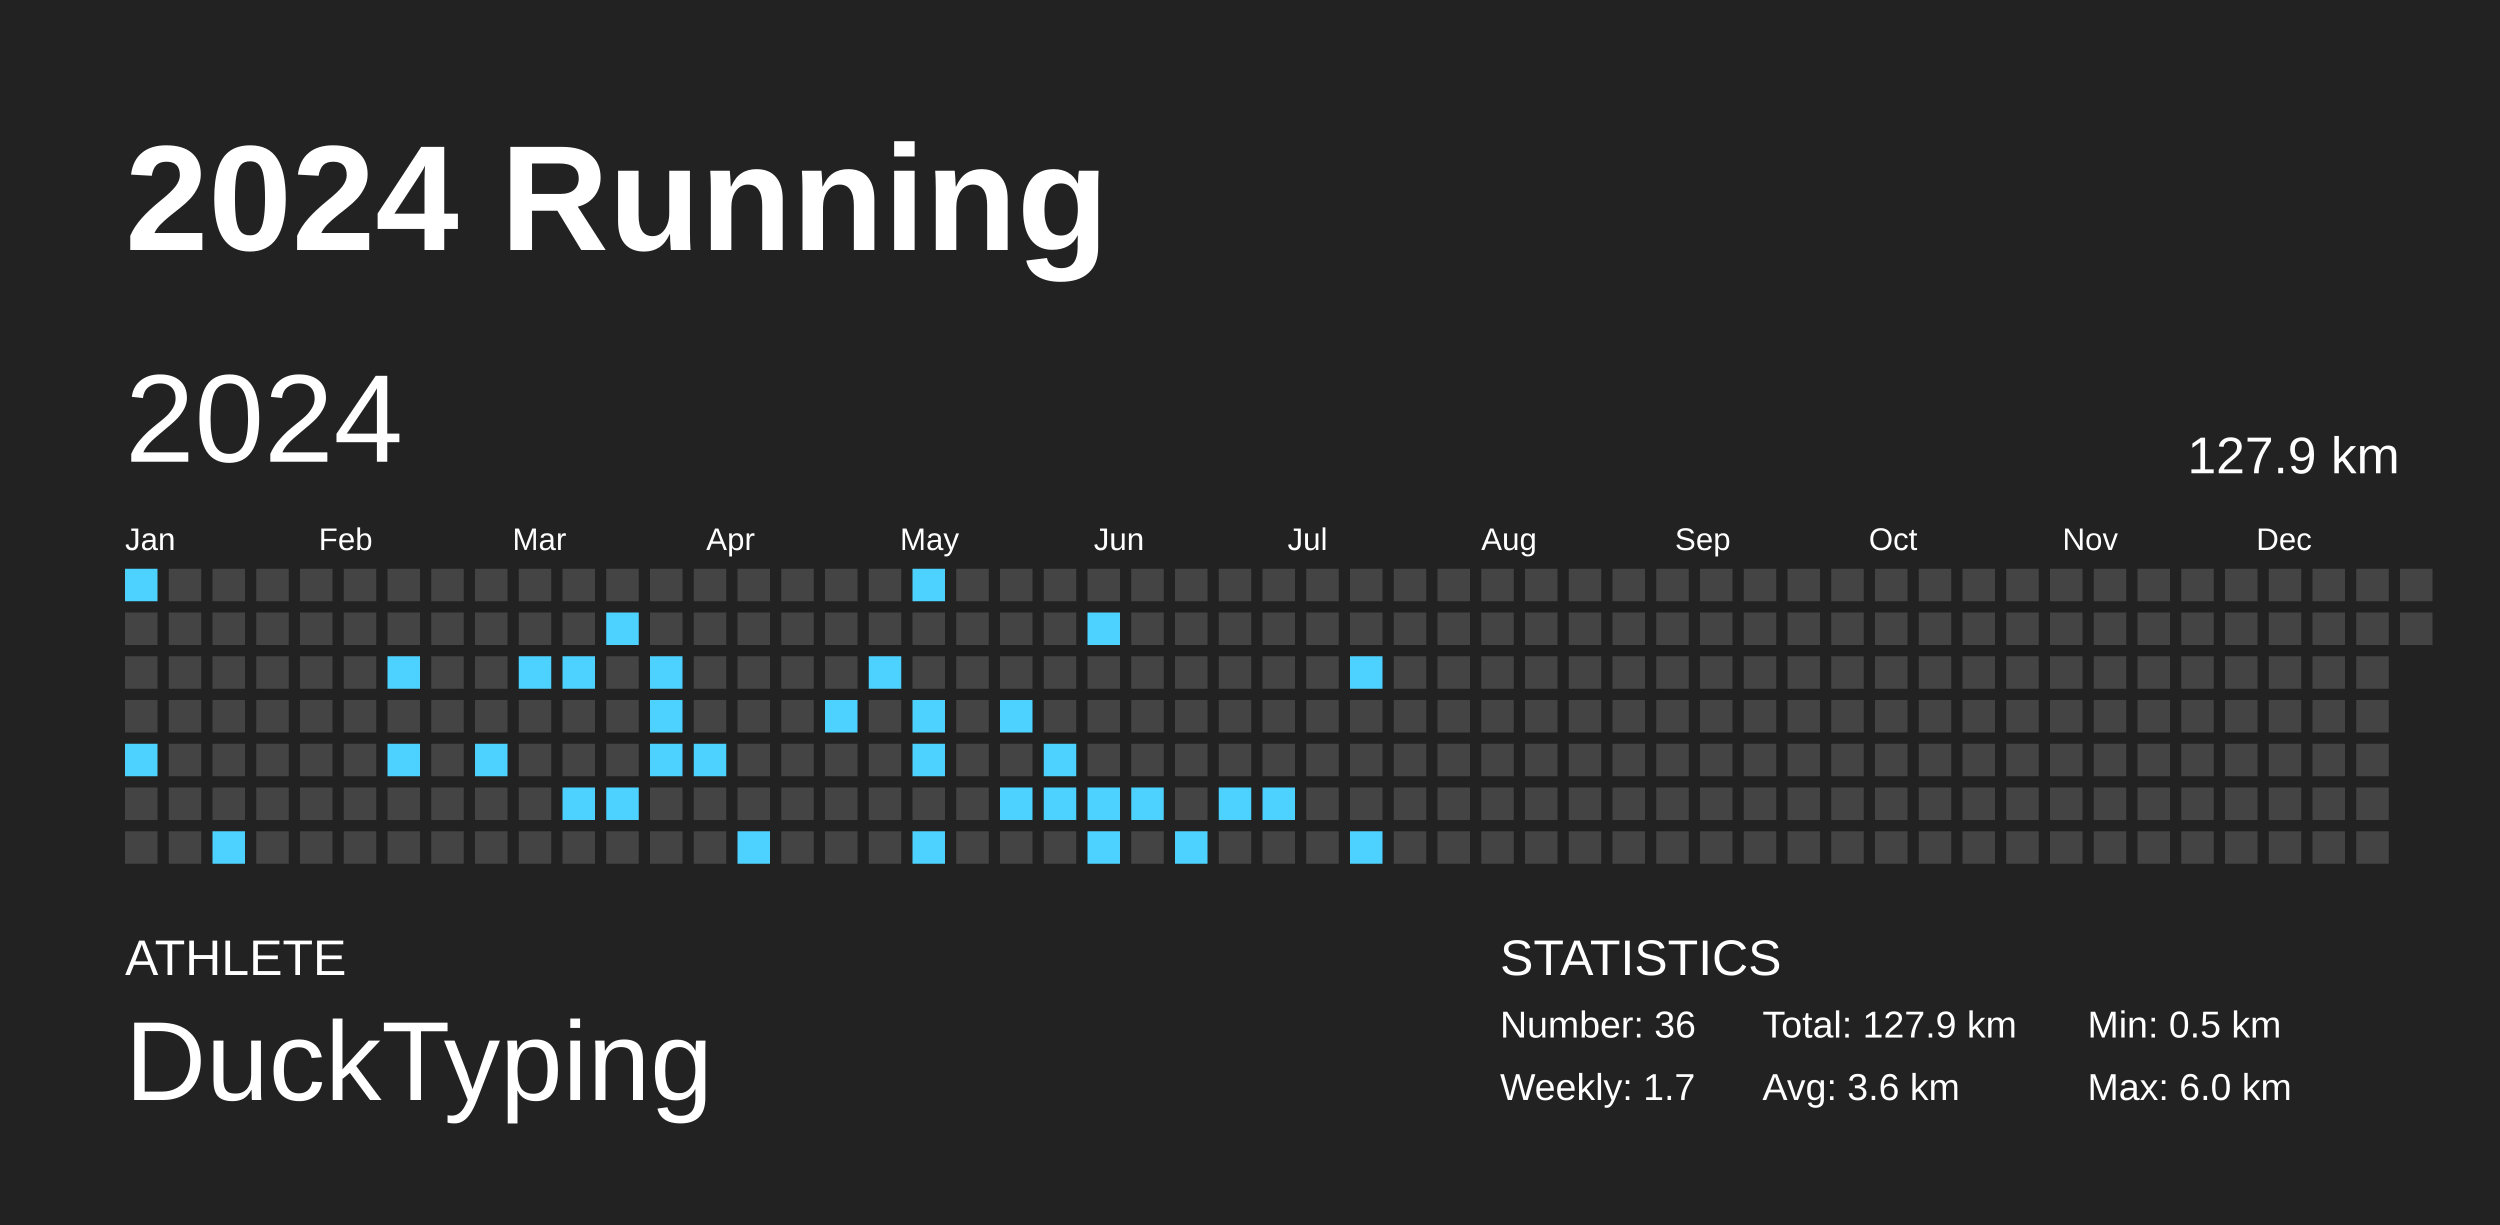
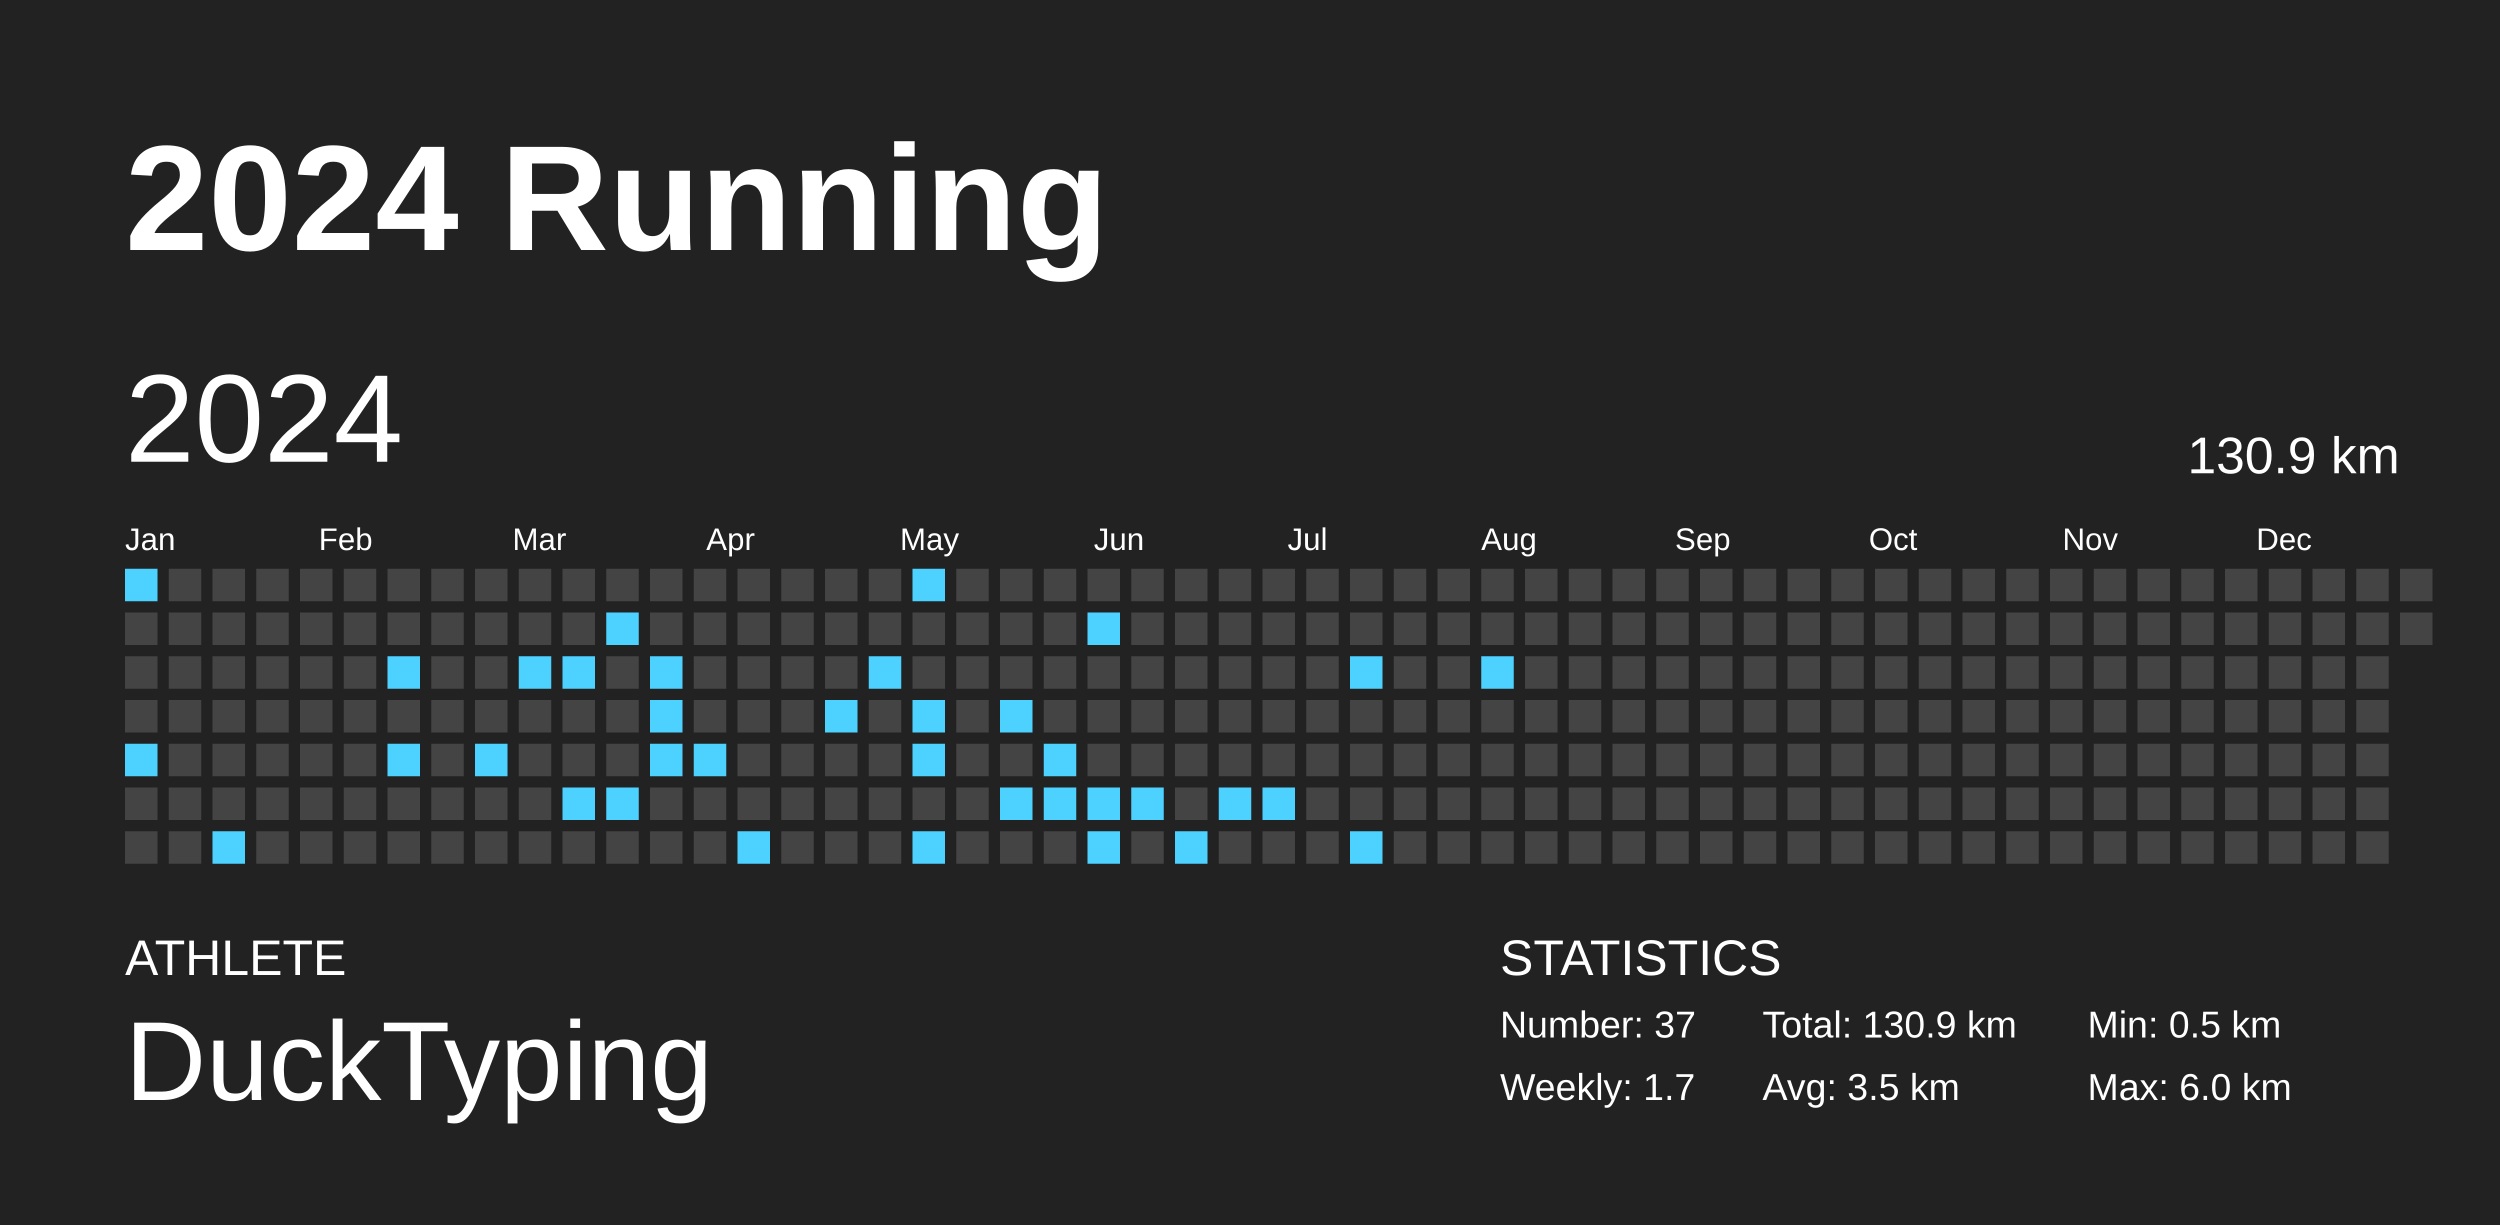
<svg xmlns="http://www.w3.org/2000/svg" baseProfile="full" height="98mm" version="1.1" viewBox="0,0,200,98" width="200mm">
  <defs />
  <rect fill="#222222" height="98" width="200" x="0" y="0" />
  <text fill="#FFFFFF" style="font-size:12px; font-family:Arial; font-weight:bold;" x="10" y="20">2024 Running</text>
  <text fill="#FFFFFF" style="font-size:4px; font-family:Arial" x="10" y="78">ATHLETE</text>
  <text fill="#FFFFFF" style="font-size:9px; font-family:Arial" x="10" y="88">DuckTyping</text>
  <text fill="#FFFFFF" style="font-size:4px; font-family:Arial" x="120" y="78">STATISTICS</text>
-   <text fill="#FFFFFF" style="font-size:3px; font-family:Arial" x="120" y="83">Number: 36</text>
+   <text fill="#FFFFFF" style="font-size:3px; font-family:Arial" x="120" y="83">Number: 37</text>
  <text fill="#FFFFFF" style="font-size:3px; font-family:Arial" x="120" y="88">Weekly: 1.7</text>
-   <text fill="#FFFFFF" style="font-size:3px; font-family:Arial" x="141" y="83">Total: 127.9 km</text>
-   <text fill="#FFFFFF" style="font-size:3px; font-family:Arial" x="141" y="88">Avg: 3.6 km</text>
+   <text fill="#FFFFFF" style="font-size:3px; font-family:Arial" x="141" y="83">Total: 130.9 km</text>
+   <text fill="#FFFFFF" style="font-size:3px; font-family:Arial" x="141" y="88">Avg: 3.5 km</text>
  <text fill="#FFFFFF" style="font-size:3px; font-family:Arial" x="167" y="83">Min: 0.5 km</text>
  <text fill="#FFFFFF" style="font-size:3px; font-family:Arial" x="167" y="88">Max: 6.0 km</text>
  <text dominant-baseline="hanging" fill="#FFFFFF" style="font-size:10.0px; font-family:Arial;" x="10" y="30">2024</text>
-   <text dominant-baseline="hanging" fill="#FFFFFF" style="font-size:4.125px; font-family:Arial;" x="175" y="35">127.9 km</text>
+   <text dominant-baseline="hanging" fill="#FFFFFF" style="font-size:4.125px; font-family:Arial;" x="175" y="35">130.9 km</text>
  <text fill="#FFFFFF" style="font-size:2.5px; font-family:Arial" x="10.0" y="44">Jan</text>
  <text fill="#FFFFFF" style="font-size:2.5px; font-family:Arial" x="25.5" y="44">Feb</text>
  <text fill="#FFFFFF" style="font-size:2.5px; font-family:Arial" x="41.0" y="44">Mar</text>
  <text fill="#FFFFFF" style="font-size:2.5px; font-family:Arial" x="56.5" y="44">Apr</text>
  <text fill="#FFFFFF" style="font-size:2.5px; font-family:Arial" x="72.0" y="44">May</text>
  <text fill="#FFFFFF" style="font-size:2.5px; font-family:Arial" x="87.5" y="44">Jun</text>
  <text fill="#FFFFFF" style="font-size:2.5px; font-family:Arial" x="103.0" y="44">Jul</text>
  <text fill="#FFFFFF" style="font-size:2.5px; font-family:Arial" x="118.5" y="44">Aug</text>
  <text fill="#FFFFFF" style="font-size:2.5px; font-family:Arial" x="134.0" y="44">Sep</text>
  <text fill="#FFFFFF" style="font-size:2.5px; font-family:Arial" x="149.5" y="44">Oct</text>
  <text fill="#FFFFFF" style="font-size:2.5px; font-family:Arial" x="165.0" y="44">Nov</text>
  <text fill="#FFFFFF" style="font-size:2.5px; font-family:Arial" x="180.5" y="44">Dec</text>
  <rect fill="#4dd2ff" height="2.6" width="2.6" x="10.0" y="45.5" />
  <rect fill="#444444" height="2.6" width="2.6" x="10.0" y="49.0" />
  <rect fill="#444444" height="2.6" width="2.6" x="10.0" y="52.5" />
  <rect fill="#444444" height="2.6" width="2.6" x="10.0" y="56.0" />
  <rect fill="#4dd2ff" height="2.6" width="2.6" x="10.0" y="59.5" />
  <rect fill="#444444" height="2.6" width="2.6" x="10.0" y="63.0" />
  <rect fill="#444444" height="2.6" width="2.6" x="10.0" y="66.5" />
  <rect fill="#444444" height="2.6" width="2.6" x="13.5" y="45.5" />
  <rect fill="#444444" height="2.6" width="2.6" x="13.5" y="49.0" />
  <rect fill="#444444" height="2.6" width="2.6" x="13.5" y="52.5" />
  <rect fill="#444444" height="2.6" width="2.6" x="13.5" y="56.0" />
  <rect fill="#444444" height="2.6" width="2.6" x="13.5" y="59.5" />
  <rect fill="#444444" height="2.6" width="2.6" x="13.5" y="63.0" />
  <rect fill="#444444" height="2.6" width="2.6" x="13.5" y="66.5" />
  <rect fill="#444444" height="2.6" width="2.6" x="17.0" y="45.5" />
  <rect fill="#444444" height="2.6" width="2.6" x="17.0" y="49.0" />
  <rect fill="#444444" height="2.6" width="2.6" x="17.0" y="52.5" />
  <rect fill="#444444" height="2.6" width="2.6" x="17.0" y="56.0" />
  <rect fill="#444444" height="2.6" width="2.6" x="17.0" y="59.5" />
  <rect fill="#444444" height="2.6" width="2.6" x="17.0" y="63.0" />
  <rect fill="#4dd2ff" height="2.6" width="2.6" x="17.0" y="66.5" />
  <rect fill="#444444" height="2.6" width="2.6" x="20.5" y="45.5" />
  <rect fill="#444444" height="2.6" width="2.6" x="20.5" y="49.0" />
  <rect fill="#444444" height="2.6" width="2.6" x="20.5" y="52.5" />
  <rect fill="#444444" height="2.6" width="2.6" x="20.5" y="56.0" />
  <rect fill="#444444" height="2.6" width="2.6" x="20.5" y="59.5" />
  <rect fill="#444444" height="2.6" width="2.6" x="20.5" y="63.0" />
  <rect fill="#444444" height="2.6" width="2.6" x="20.5" y="66.5" />
  <rect fill="#444444" height="2.6" width="2.6" x="24.0" y="45.5" />
  <rect fill="#444444" height="2.6" width="2.6" x="24.0" y="49.0" />
  <rect fill="#444444" height="2.6" width="2.6" x="24.0" y="52.5" />
  <rect fill="#444444" height="2.6" width="2.6" x="24.0" y="56.0" />
  <rect fill="#444444" height="2.6" width="2.6" x="24.0" y="59.5" />
  <rect fill="#444444" height="2.6" width="2.6" x="24.0" y="63.0" />
  <rect fill="#444444" height="2.6" width="2.6" x="24.0" y="66.5" />
  <rect fill="#444444" height="2.6" width="2.6" x="27.5" y="45.5" />
  <rect fill="#444444" height="2.6" width="2.6" x="27.5" y="49.0" />
  <rect fill="#444444" height="2.6" width="2.6" x="27.5" y="52.5" />
  <rect fill="#444444" height="2.6" width="2.6" x="27.5" y="56.0" />
  <rect fill="#444444" height="2.6" width="2.6" x="27.5" y="59.5" />
  <rect fill="#444444" height="2.6" width="2.6" x="27.5" y="63.0" />
  <rect fill="#444444" height="2.6" width="2.6" x="27.5" y="66.5" />
  <rect fill="#444444" height="2.6" width="2.6" x="31.0" y="45.5" />
  <rect fill="#444444" height="2.6" width="2.6" x="31.0" y="49.0" />
  <rect fill="#4dd2ff" height="2.6" width="2.6" x="31.0" y="52.5" />
  <rect fill="#444444" height="2.6" width="2.6" x="31.0" y="56.0" />
  <rect fill="#4dd2ff" height="2.6" width="2.6" x="31.0" y="59.5" />
  <rect fill="#444444" height="2.6" width="2.6" x="31.0" y="63.0" />
  <rect fill="#444444" height="2.6" width="2.6" x="31.0" y="66.5" />
  <rect fill="#444444" height="2.6" width="2.6" x="34.5" y="45.5" />
  <rect fill="#444444" height="2.6" width="2.6" x="34.5" y="49.0" />
  <rect fill="#444444" height="2.6" width="2.6" x="34.5" y="52.5" />
  <rect fill="#444444" height="2.6" width="2.6" x="34.5" y="56.0" />
  <rect fill="#444444" height="2.6" width="2.6" x="34.5" y="59.5" />
  <rect fill="#444444" height="2.6" width="2.6" x="34.5" y="63.0" />
  <rect fill="#444444" height="2.6" width="2.6" x="34.5" y="66.5" />
  <rect fill="#444444" height="2.6" width="2.6" x="38.0" y="45.5" />
  <rect fill="#444444" height="2.6" width="2.6" x="38.0" y="49.0" />
  <rect fill="#444444" height="2.6" width="2.6" x="38.0" y="52.5" />
  <rect fill="#444444" height="2.6" width="2.6" x="38.0" y="56.0" />
  <rect fill="#4dd2ff" height="2.6" width="2.6" x="38.0" y="59.5" />
  <rect fill="#444444" height="2.6" width="2.6" x="38.0" y="63.0" />
  <rect fill="#444444" height="2.6" width="2.6" x="38.0" y="66.5" />
  <rect fill="#444444" height="2.6" width="2.6" x="41.5" y="45.5" />
  <rect fill="#444444" height="2.6" width="2.6" x="41.5" y="49.0" />
  <rect fill="#4dd2ff" height="2.6" width="2.6" x="41.5" y="52.5" />
  <rect fill="#444444" height="2.6" width="2.6" x="41.5" y="56.0" />
  <rect fill="#444444" height="2.6" width="2.6" x="41.5" y="59.5" />
  <rect fill="#444444" height="2.6" width="2.6" x="41.5" y="63.0" />
  <rect fill="#444444" height="2.6" width="2.6" x="41.5" y="66.5" />
  <rect fill="#444444" height="2.6" width="2.6" x="45.0" y="45.5" />
  <rect fill="#444444" height="2.6" width="2.6" x="45.0" y="49.0" />
  <rect fill="#4dd2ff" height="2.6" width="2.6" x="45.0" y="52.5" />
  <rect fill="#444444" height="2.6" width="2.6" x="45.0" y="56.0" />
  <rect fill="#444444" height="2.6" width="2.6" x="45.0" y="59.5" />
  <rect fill="#4dd2ff" height="2.6" width="2.6" x="45.0" y="63.0" />
  <rect fill="#444444" height="2.6" width="2.6" x="45.0" y="66.5" />
  <rect fill="#444444" height="2.6" width="2.6" x="48.5" y="45.5" />
  <rect fill="#4dd2ff" height="2.6" width="2.6" x="48.5" y="49.0" />
  <rect fill="#444444" height="2.6" width="2.6" x="48.5" y="52.5" />
  <rect fill="#444444" height="2.6" width="2.6" x="48.5" y="56.0" />
  <rect fill="#444444" height="2.6" width="2.6" x="48.5" y="59.5" />
  <rect fill="#4dd2ff" height="2.6" width="2.6" x="48.5" y="63.0" />
  <rect fill="#444444" height="2.6" width="2.6" x="48.5" y="66.5" />
  <rect fill="#444444" height="2.6" width="2.6" x="52.0" y="45.5" />
  <rect fill="#444444" height="2.6" width="2.6" x="52.0" y="49.0" />
  <rect fill="#4dd2ff" height="2.6" width="2.6" x="52.0" y="52.5" />
  <rect fill="#4dd2ff" height="2.6" width="2.6" x="52.0" y="56.0" />
  <rect fill="#4dd2ff" height="2.6" width="2.6" x="52.0" y="59.5" />
  <rect fill="#444444" height="2.6" width="2.6" x="52.0" y="63.0" />
  <rect fill="#444444" height="2.6" width="2.6" x="52.0" y="66.5" />
  <rect fill="#444444" height="2.6" width="2.6" x="55.5" y="45.5" />
  <rect fill="#444444" height="2.6" width="2.6" x="55.5" y="49.0" />
  <rect fill="#444444" height="2.6" width="2.6" x="55.5" y="52.5" />
  <rect fill="#444444" height="2.6" width="2.6" x="55.5" y="56.0" />
  <rect fill="#4dd2ff" height="2.6" width="2.6" x="55.5" y="59.5" />
  <rect fill="#444444" height="2.6" width="2.6" x="55.5" y="63.0" />
  <rect fill="#444444" height="2.6" width="2.6" x="55.5" y="66.5" />
  <rect fill="#444444" height="2.6" width="2.6" x="59.0" y="45.5" />
  <rect fill="#444444" height="2.6" width="2.6" x="59.0" y="49.0" />
  <rect fill="#444444" height="2.6" width="2.6" x="59.0" y="52.5" />
  <rect fill="#444444" height="2.6" width="2.6" x="59.0" y="56.0" />
  <rect fill="#444444" height="2.6" width="2.6" x="59.0" y="59.5" />
  <rect fill="#444444" height="2.6" width="2.6" x="59.0" y="63.0" />
  <rect fill="#4dd2ff" height="2.6" width="2.6" x="59.0" y="66.5" />
  <rect fill="#444444" height="2.6" width="2.6" x="62.5" y="45.5" />
  <rect fill="#444444" height="2.6" width="2.6" x="62.5" y="49.0" />
  <rect fill="#444444" height="2.6" width="2.6" x="62.5" y="52.5" />
  <rect fill="#444444" height="2.6" width="2.6" x="62.5" y="56.0" />
  <rect fill="#444444" height="2.6" width="2.6" x="62.5" y="59.5" />
  <rect fill="#444444" height="2.6" width="2.6" x="62.5" y="63.0" />
  <rect fill="#444444" height="2.6" width="2.6" x="62.5" y="66.5" />
  <rect fill="#444444" height="2.6" width="2.6" x="66.0" y="45.5" />
  <rect fill="#444444" height="2.6" width="2.6" x="66.0" y="49.0" />
  <rect fill="#444444" height="2.6" width="2.6" x="66.0" y="52.5" />
  <rect fill="#4dd2ff" height="2.6" width="2.6" x="66.0" y="56.0" />
  <rect fill="#444444" height="2.6" width="2.6" x="66.0" y="59.5" />
  <rect fill="#444444" height="2.6" width="2.6" x="66.0" y="63.0" />
  <rect fill="#444444" height="2.6" width="2.6" x="66.0" y="66.5" />
  <rect fill="#444444" height="2.6" width="2.6" x="69.5" y="45.5" />
  <rect fill="#444444" height="2.6" width="2.6" x="69.5" y="49.0" />
  <rect fill="#4dd2ff" height="2.6" width="2.6" x="69.5" y="52.5" />
  <rect fill="#444444" height="2.6" width="2.6" x="69.5" y="56.0" />
  <rect fill="#444444" height="2.6" width="2.6" x="69.5" y="59.5" />
  <rect fill="#444444" height="2.6" width="2.6" x="69.5" y="63.0" />
  <rect fill="#444444" height="2.6" width="2.6" x="69.5" y="66.5" />
  <rect fill="#4dd2ff" height="2.6" width="2.6" x="73.0" y="45.5" />
  <rect fill="#444444" height="2.6" width="2.6" x="73.0" y="49.0" />
  <rect fill="#444444" height="2.6" width="2.6" x="73.0" y="52.5" />
  <rect fill="#4dd2ff" height="2.6" width="2.6" x="73.0" y="56.0" />
  <rect fill="#4dd2ff" height="2.6" width="2.6" x="73.0" y="59.5" />
  <rect fill="#444444" height="2.6" width="2.6" x="73.0" y="63.0" />
  <rect fill="#4dd2ff" height="2.6" width="2.6" x="73.0" y="66.5" />
  <rect fill="#444444" height="2.6" width="2.6" x="76.5" y="45.5" />
  <rect fill="#444444" height="2.6" width="2.6" x="76.5" y="49.0" />
  <rect fill="#444444" height="2.6" width="2.6" x="76.5" y="52.5" />
  <rect fill="#444444" height="2.6" width="2.6" x="76.5" y="56.0" />
  <rect fill="#444444" height="2.6" width="2.6" x="76.5" y="59.5" />
  <rect fill="#444444" height="2.6" width="2.6" x="76.5" y="63.0" />
  <rect fill="#444444" height="2.6" width="2.6" x="76.5" y="66.5" />
  <rect fill="#444444" height="2.6" width="2.6" x="80.0" y="45.5" />
  <rect fill="#444444" height="2.6" width="2.6" x="80.0" y="49.0" />
  <rect fill="#444444" height="2.6" width="2.6" x="80.0" y="52.5" />
  <rect fill="#4dd2ff" height="2.6" width="2.6" x="80.0" y="56.0" />
  <rect fill="#444444" height="2.6" width="2.6" x="80.0" y="59.5" />
  <rect fill="#4dd2ff" height="2.6" width="2.6" x="80.0" y="63.0" />
  <rect fill="#444444" height="2.6" width="2.6" x="80.0" y="66.5" />
  <rect fill="#444444" height="2.6" width="2.6" x="83.5" y="45.5" />
  <rect fill="#444444" height="2.6" width="2.6" x="83.5" y="49.0" />
  <rect fill="#444444" height="2.6" width="2.6" x="83.5" y="52.5" />
  <rect fill="#444444" height="2.6" width="2.6" x="83.5" y="56.0" />
  <rect fill="#4dd2ff" height="2.6" width="2.6" x="83.5" y="59.5" />
  <rect fill="#4dd2ff" height="2.6" width="2.6" x="83.5" y="63.0" />
  <rect fill="#444444" height="2.6" width="2.6" x="83.5" y="66.5" />
  <rect fill="#444444" height="2.6" width="2.6" x="87.0" y="45.5" />
  <rect fill="#4dd2ff" height="2.6" width="2.6" x="87.0" y="49.0" />
  <rect fill="#444444" height="2.6" width="2.6" x="87.0" y="52.5" />
  <rect fill="#444444" height="2.6" width="2.6" x="87.0" y="56.0" />
  <rect fill="#444444" height="2.6" width="2.6" x="87.0" y="59.5" />
  <rect fill="#4dd2ff" height="2.6" width="2.6" x="87.0" y="63.0" />
  <rect fill="#4dd2ff" height="2.6" width="2.6" x="87.0" y="66.5" />
  <rect fill="#444444" height="2.6" width="2.6" x="90.5" y="45.5" />
  <rect fill="#444444" height="2.6" width="2.6" x="90.5" y="49.0" />
  <rect fill="#444444" height="2.6" width="2.6" x="90.5" y="52.5" />
  <rect fill="#444444" height="2.6" width="2.6" x="90.5" y="56.0" />
  <rect fill="#444444" height="2.6" width="2.6" x="90.5" y="59.5" />
  <rect fill="#4dd2ff" height="2.6" width="2.6" x="90.5" y="63.0" />
  <rect fill="#444444" height="2.6" width="2.6" x="90.5" y="66.5" />
  <rect fill="#444444" height="2.6" width="2.6" x="94.0" y="45.5" />
  <rect fill="#444444" height="2.6" width="2.6" x="94.0" y="49.0" />
  <rect fill="#444444" height="2.6" width="2.6" x="94.0" y="52.5" />
  <rect fill="#444444" height="2.6" width="2.6" x="94.0" y="56.0" />
  <rect fill="#444444" height="2.6" width="2.6" x="94.0" y="59.5" />
  <rect fill="#444444" height="2.6" width="2.6" x="94.0" y="63.0" />
  <rect fill="#4dd2ff" height="2.6" width="2.6" x="94.0" y="66.5" />
  <rect fill="#444444" height="2.6" width="2.6" x="97.5" y="45.5" />
  <rect fill="#444444" height="2.6" width="2.6" x="97.5" y="49.0" />
  <rect fill="#444444" height="2.6" width="2.6" x="97.5" y="52.5" />
  <rect fill="#444444" height="2.6" width="2.6" x="97.5" y="56.0" />
  <rect fill="#444444" height="2.6" width="2.6" x="97.5" y="59.5" />
  <rect fill="#4dd2ff" height="2.6" width="2.6" x="97.5" y="63.0" />
  <rect fill="#444444" height="2.6" width="2.6" x="97.5" y="66.5" />
  <rect fill="#444444" height="2.6" width="2.6" x="101.0" y="45.5" />
  <rect fill="#444444" height="2.6" width="2.6" x="101.0" y="49.0" />
  <rect fill="#444444" height="2.6" width="2.6" x="101.0" y="52.5" />
  <rect fill="#444444" height="2.6" width="2.6" x="101.0" y="56.0" />
  <rect fill="#444444" height="2.6" width="2.6" x="101.0" y="59.5" />
  <rect fill="#4dd2ff" height="2.6" width="2.6" x="101.0" y="63.0" />
  <rect fill="#444444" height="2.6" width="2.6" x="101.0" y="66.5" />
  <rect fill="#444444" height="2.6" width="2.6" x="104.5" y="45.5" />
  <rect fill="#444444" height="2.6" width="2.6" x="104.5" y="49.0" />
  <rect fill="#444444" height="2.6" width="2.6" x="104.5" y="52.5" />
  <rect fill="#444444" height="2.6" width="2.6" x="104.5" y="56.0" />
  <rect fill="#444444" height="2.6" width="2.6" x="104.5" y="59.5" />
  <rect fill="#444444" height="2.6" width="2.6" x="104.5" y="63.0" />
  <rect fill="#444444" height="2.6" width="2.6" x="104.5" y="66.5" />
  <rect fill="#444444" height="2.6" width="2.6" x="108.0" y="45.5" />
  <rect fill="#444444" height="2.6" width="2.6" x="108.0" y="49.0" />
  <rect fill="#4dd2ff" height="2.6" width="2.6" x="108.0" y="52.5" />
  <rect fill="#444444" height="2.6" width="2.6" x="108.0" y="56.0" />
  <rect fill="#444444" height="2.6" width="2.6" x="108.0" y="59.5" />
  <rect fill="#444444" height="2.6" width="2.6" x="108.0" y="63.0" />
  <rect fill="#4dd2ff" height="2.6" width="2.6" x="108.0" y="66.5" />
  <rect fill="#444444" height="2.6" width="2.6" x="111.5" y="45.5" />
  <rect fill="#444444" height="2.6" width="2.6" x="111.5" y="49.0" />
  <rect fill="#444444" height="2.6" width="2.6" x="111.5" y="52.5" />
  <rect fill="#444444" height="2.6" width="2.6" x="111.5" y="56.0" />
  <rect fill="#444444" height="2.6" width="2.6" x="111.5" y="59.5" />
  <rect fill="#444444" height="2.6" width="2.6" x="111.5" y="63.0" />
  <rect fill="#444444" height="2.6" width="2.6" x="111.5" y="66.5" />
  <rect fill="#444444" height="2.6" width="2.6" x="115.0" y="45.5" />
  <rect fill="#444444" height="2.6" width="2.6" x="115.0" y="49.0" />
  <rect fill="#444444" height="2.6" width="2.6" x="115.0" y="52.5" />
  <rect fill="#444444" height="2.6" width="2.6" x="115.0" y="56.0" />
  <rect fill="#444444" height="2.6" width="2.6" x="115.0" y="59.5" />
  <rect fill="#444444" height="2.6" width="2.6" x="115.0" y="63.0" />
  <rect fill="#444444" height="2.6" width="2.6" x="115.0" y="66.5" />
  <rect fill="#444444" height="2.6" width="2.6" x="118.5" y="45.5" />
  <rect fill="#444444" height="2.6" width="2.6" x="118.5" y="49.0" />
-   <rect fill="#444444" height="2.6" width="2.6" x="118.5" y="52.5" />
+   <rect fill="#4dd2ff" height="2.6" width="2.6" x="118.5" y="52.5" />
  <rect fill="#444444" height="2.6" width="2.6" x="118.5" y="56.0" />
  <rect fill="#444444" height="2.6" width="2.6" x="118.5" y="59.5" />
  <rect fill="#444444" height="2.6" width="2.6" x="118.5" y="63.0" />
  <rect fill="#444444" height="2.6" width="2.6" x="118.5" y="66.5" />
  <rect fill="#444444" height="2.6" width="2.6" x="122.0" y="45.5" />
  <rect fill="#444444" height="2.6" width="2.6" x="122.0" y="49.0" />
  <rect fill="#444444" height="2.6" width="2.6" x="122.0" y="52.5" />
  <rect fill="#444444" height="2.6" width="2.6" x="122.0" y="56.0" />
  <rect fill="#444444" height="2.6" width="2.6" x="122.0" y="59.5" />
  <rect fill="#444444" height="2.6" width="2.6" x="122.0" y="63.0" />
  <rect fill="#444444" height="2.6" width="2.6" x="122.0" y="66.5" />
  <rect fill="#444444" height="2.6" width="2.6" x="125.5" y="45.5" />
  <rect fill="#444444" height="2.6" width="2.6" x="125.5" y="49.0" />
  <rect fill="#444444" height="2.6" width="2.6" x="125.5" y="52.5" />
  <rect fill="#444444" height="2.6" width="2.6" x="125.5" y="56.0" />
  <rect fill="#444444" height="2.6" width="2.6" x="125.5" y="59.5" />
  <rect fill="#444444" height="2.6" width="2.6" x="125.5" y="63.0" />
  <rect fill="#444444" height="2.6" width="2.6" x="125.5" y="66.5" />
  <rect fill="#444444" height="2.6" width="2.6" x="129.0" y="45.5" />
  <rect fill="#444444" height="2.6" width="2.6" x="129.0" y="49.0" />
  <rect fill="#444444" height="2.6" width="2.6" x="129.0" y="52.5" />
  <rect fill="#444444" height="2.6" width="2.6" x="129.0" y="56.0" />
  <rect fill="#444444" height="2.6" width="2.6" x="129.0" y="59.5" />
  <rect fill="#444444" height="2.6" width="2.6" x="129.0" y="63.0" />
  <rect fill="#444444" height="2.6" width="2.6" x="129.0" y="66.5" />
  <rect fill="#444444" height="2.6" width="2.6" x="132.5" y="45.5" />
  <rect fill="#444444" height="2.6" width="2.6" x="132.5" y="49.0" />
  <rect fill="#444444" height="2.6" width="2.6" x="132.5" y="52.5" />
  <rect fill="#444444" height="2.6" width="2.6" x="132.5" y="56.0" />
  <rect fill="#444444" height="2.6" width="2.6" x="132.5" y="59.5" />
  <rect fill="#444444" height="2.6" width="2.6" x="132.5" y="63.0" />
  <rect fill="#444444" height="2.6" width="2.6" x="132.5" y="66.5" />
  <rect fill="#444444" height="2.6" width="2.6" x="136.0" y="45.5" />
  <rect fill="#444444" height="2.6" width="2.6" x="136.0" y="49.0" />
  <rect fill="#444444" height="2.6" width="2.6" x="136.0" y="52.5" />
  <rect fill="#444444" height="2.6" width="2.6" x="136.0" y="56.0" />
  <rect fill="#444444" height="2.6" width="2.6" x="136.0" y="59.5" />
  <rect fill="#444444" height="2.6" width="2.6" x="136.0" y="63.0" />
  <rect fill="#444444" height="2.6" width="2.6" x="136.0" y="66.5" />
  <rect fill="#444444" height="2.6" width="2.6" x="139.5" y="45.5" />
  <rect fill="#444444" height="2.6" width="2.6" x="139.5" y="49.0" />
  <rect fill="#444444" height="2.6" width="2.6" x="139.5" y="52.5" />
  <rect fill="#444444" height="2.6" width="2.6" x="139.5" y="56.0" />
  <rect fill="#444444" height="2.6" width="2.6" x="139.5" y="59.5" />
  <rect fill="#444444" height="2.6" width="2.6" x="139.5" y="63.0" />
  <rect fill="#444444" height="2.6" width="2.6" x="139.5" y="66.5" />
  <rect fill="#444444" height="2.6" width="2.6" x="143.0" y="45.5" />
  <rect fill="#444444" height="2.6" width="2.6" x="143.0" y="49.0" />
  <rect fill="#444444" height="2.6" width="2.6" x="143.0" y="52.5" />
  <rect fill="#444444" height="2.6" width="2.6" x="143.0" y="56.0" />
  <rect fill="#444444" height="2.6" width="2.6" x="143.0" y="59.5" />
  <rect fill="#444444" height="2.6" width="2.6" x="143.0" y="63.0" />
  <rect fill="#444444" height="2.6" width="2.6" x="143.0" y="66.5" />
  <rect fill="#444444" height="2.6" width="2.6" x="146.5" y="45.5" />
  <rect fill="#444444" height="2.6" width="2.6" x="146.5" y="49.0" />
  <rect fill="#444444" height="2.6" width="2.6" x="146.5" y="52.5" />
  <rect fill="#444444" height="2.6" width="2.6" x="146.5" y="56.0" />
  <rect fill="#444444" height="2.6" width="2.6" x="146.5" y="59.5" />
  <rect fill="#444444" height="2.6" width="2.6" x="146.5" y="63.0" />
  <rect fill="#444444" height="2.6" width="2.6" x="146.5" y="66.5" />
  <rect fill="#444444" height="2.6" width="2.6" x="150.0" y="45.5" />
  <rect fill="#444444" height="2.6" width="2.6" x="150.0" y="49.0" />
  <rect fill="#444444" height="2.6" width="2.6" x="150.0" y="52.5" />
  <rect fill="#444444" height="2.6" width="2.6" x="150.0" y="56.0" />
  <rect fill="#444444" height="2.6" width="2.6" x="150.0" y="59.5" />
  <rect fill="#444444" height="2.6" width="2.6" x="150.0" y="63.0" />
  <rect fill="#444444" height="2.6" width="2.6" x="150.0" y="66.5" />
  <rect fill="#444444" height="2.6" width="2.6" x="153.5" y="45.5" />
  <rect fill="#444444" height="2.6" width="2.6" x="153.5" y="49.0" />
  <rect fill="#444444" height="2.6" width="2.6" x="153.5" y="52.5" />
  <rect fill="#444444" height="2.6" width="2.6" x="153.5" y="56.0" />
  <rect fill="#444444" height="2.6" width="2.6" x="153.5" y="59.5" />
  <rect fill="#444444" height="2.6" width="2.6" x="153.5" y="63.0" />
  <rect fill="#444444" height="2.6" width="2.6" x="153.5" y="66.5" />
  <rect fill="#444444" height="2.6" width="2.6" x="157.0" y="45.5" />
  <rect fill="#444444" height="2.6" width="2.6" x="157.0" y="49.0" />
  <rect fill="#444444" height="2.6" width="2.6" x="157.0" y="52.5" />
  <rect fill="#444444" height="2.6" width="2.6" x="157.0" y="56.0" />
  <rect fill="#444444" height="2.6" width="2.6" x="157.0" y="59.5" />
  <rect fill="#444444" height="2.6" width="2.6" x="157.0" y="63.0" />
  <rect fill="#444444" height="2.6" width="2.6" x="157.0" y="66.5" />
  <rect fill="#444444" height="2.6" width="2.6" x="160.5" y="45.5" />
  <rect fill="#444444" height="2.6" width="2.6" x="160.5" y="49.0" />
  <rect fill="#444444" height="2.6" width="2.6" x="160.5" y="52.5" />
  <rect fill="#444444" height="2.6" width="2.6" x="160.5" y="56.0" />
  <rect fill="#444444" height="2.6" width="2.6" x="160.5" y="59.5" />
  <rect fill="#444444" height="2.6" width="2.6" x="160.5" y="63.0" />
  <rect fill="#444444" height="2.6" width="2.6" x="160.5" y="66.5" />
  <rect fill="#444444" height="2.6" width="2.6" x="164.0" y="45.5" />
  <rect fill="#444444" height="2.6" width="2.6" x="164.0" y="49.0" />
  <rect fill="#444444" height="2.6" width="2.6" x="164.0" y="52.5" />
  <rect fill="#444444" height="2.6" width="2.6" x="164.0" y="56.0" />
  <rect fill="#444444" height="2.6" width="2.6" x="164.0" y="59.5" />
  <rect fill="#444444" height="2.6" width="2.6" x="164.0" y="63.0" />
  <rect fill="#444444" height="2.6" width="2.6" x="164.0" y="66.5" />
  <rect fill="#444444" height="2.6" width="2.6" x="167.5" y="45.5" />
  <rect fill="#444444" height="2.6" width="2.6" x="167.5" y="49.0" />
  <rect fill="#444444" height="2.6" width="2.6" x="167.5" y="52.5" />
  <rect fill="#444444" height="2.6" width="2.6" x="167.5" y="56.0" />
  <rect fill="#444444" height="2.6" width="2.6" x="167.5" y="59.5" />
  <rect fill="#444444" height="2.6" width="2.6" x="167.5" y="63.0" />
  <rect fill="#444444" height="2.6" width="2.6" x="167.5" y="66.5" />
  <rect fill="#444444" height="2.6" width="2.6" x="171.0" y="45.5" />
  <rect fill="#444444" height="2.6" width="2.6" x="171.0" y="49.0" />
  <rect fill="#444444" height="2.6" width="2.6" x="171.0" y="52.5" />
  <rect fill="#444444" height="2.6" width="2.6" x="171.0" y="56.0" />
  <rect fill="#444444" height="2.6" width="2.6" x="171.0" y="59.5" />
  <rect fill="#444444" height="2.6" width="2.6" x="171.0" y="63.0" />
  <rect fill="#444444" height="2.6" width="2.6" x="171.0" y="66.5" />
  <rect fill="#444444" height="2.6" width="2.6" x="174.5" y="45.5" />
  <rect fill="#444444" height="2.6" width="2.6" x="174.5" y="49.0" />
  <rect fill="#444444" height="2.6" width="2.6" x="174.5" y="52.5" />
  <rect fill="#444444" height="2.6" width="2.6" x="174.5" y="56.0" />
  <rect fill="#444444" height="2.6" width="2.6" x="174.5" y="59.5" />
  <rect fill="#444444" height="2.6" width="2.6" x="174.5" y="63.0" />
  <rect fill="#444444" height="2.6" width="2.6" x="174.5" y="66.5" />
  <rect fill="#444444" height="2.6" width="2.6" x="178.0" y="45.5" />
  <rect fill="#444444" height="2.6" width="2.6" x="178.0" y="49.0" />
  <rect fill="#444444" height="2.6" width="2.6" x="178.0" y="52.5" />
  <rect fill="#444444" height="2.6" width="2.6" x="178.0" y="56.0" />
  <rect fill="#444444" height="2.6" width="2.6" x="178.0" y="59.5" />
  <rect fill="#444444" height="2.6" width="2.6" x="178.0" y="63.0" />
  <rect fill="#444444" height="2.6" width="2.6" x="178.0" y="66.5" />
  <rect fill="#444444" height="2.6" width="2.6" x="181.5" y="45.5" />
  <rect fill="#444444" height="2.6" width="2.6" x="181.5" y="49.0" />
  <rect fill="#444444" height="2.6" width="2.6" x="181.5" y="52.5" />
  <rect fill="#444444" height="2.6" width="2.6" x="181.5" y="56.0" />
  <rect fill="#444444" height="2.6" width="2.6" x="181.5" y="59.5" />
  <rect fill="#444444" height="2.6" width="2.6" x="181.5" y="63.0" />
  <rect fill="#444444" height="2.6" width="2.6" x="181.5" y="66.5" />
  <rect fill="#444444" height="2.6" width="2.6" x="185.0" y="45.5" />
  <rect fill="#444444" height="2.6" width="2.6" x="185.0" y="49.0" />
  <rect fill="#444444" height="2.6" width="2.6" x="185.0" y="52.5" />
  <rect fill="#444444" height="2.6" width="2.6" x="185.0" y="56.0" />
  <rect fill="#444444" height="2.6" width="2.6" x="185.0" y="59.5" />
  <rect fill="#444444" height="2.6" width="2.6" x="185.0" y="63.0" />
  <rect fill="#444444" height="2.6" width="2.6" x="185.0" y="66.5" />
  <rect fill="#444444" height="2.6" width="2.6" x="188.5" y="45.5" />
  <rect fill="#444444" height="2.6" width="2.6" x="188.5" y="49.0" />
  <rect fill="#444444" height="2.6" width="2.6" x="188.5" y="52.5" />
  <rect fill="#444444" height="2.6" width="2.6" x="188.5" y="56.0" />
  <rect fill="#444444" height="2.6" width="2.6" x="188.5" y="59.5" />
  <rect fill="#444444" height="2.6" width="2.6" x="188.5" y="63.0" />
  <rect fill="#444444" height="2.6" width="2.6" x="188.5" y="66.5" />
  <rect fill="#444444" height="2.6" width="2.6" x="192.0" y="45.5" />
  <rect fill="#444444" height="2.6" width="2.6" x="192.0" y="49.0" />
</svg>
